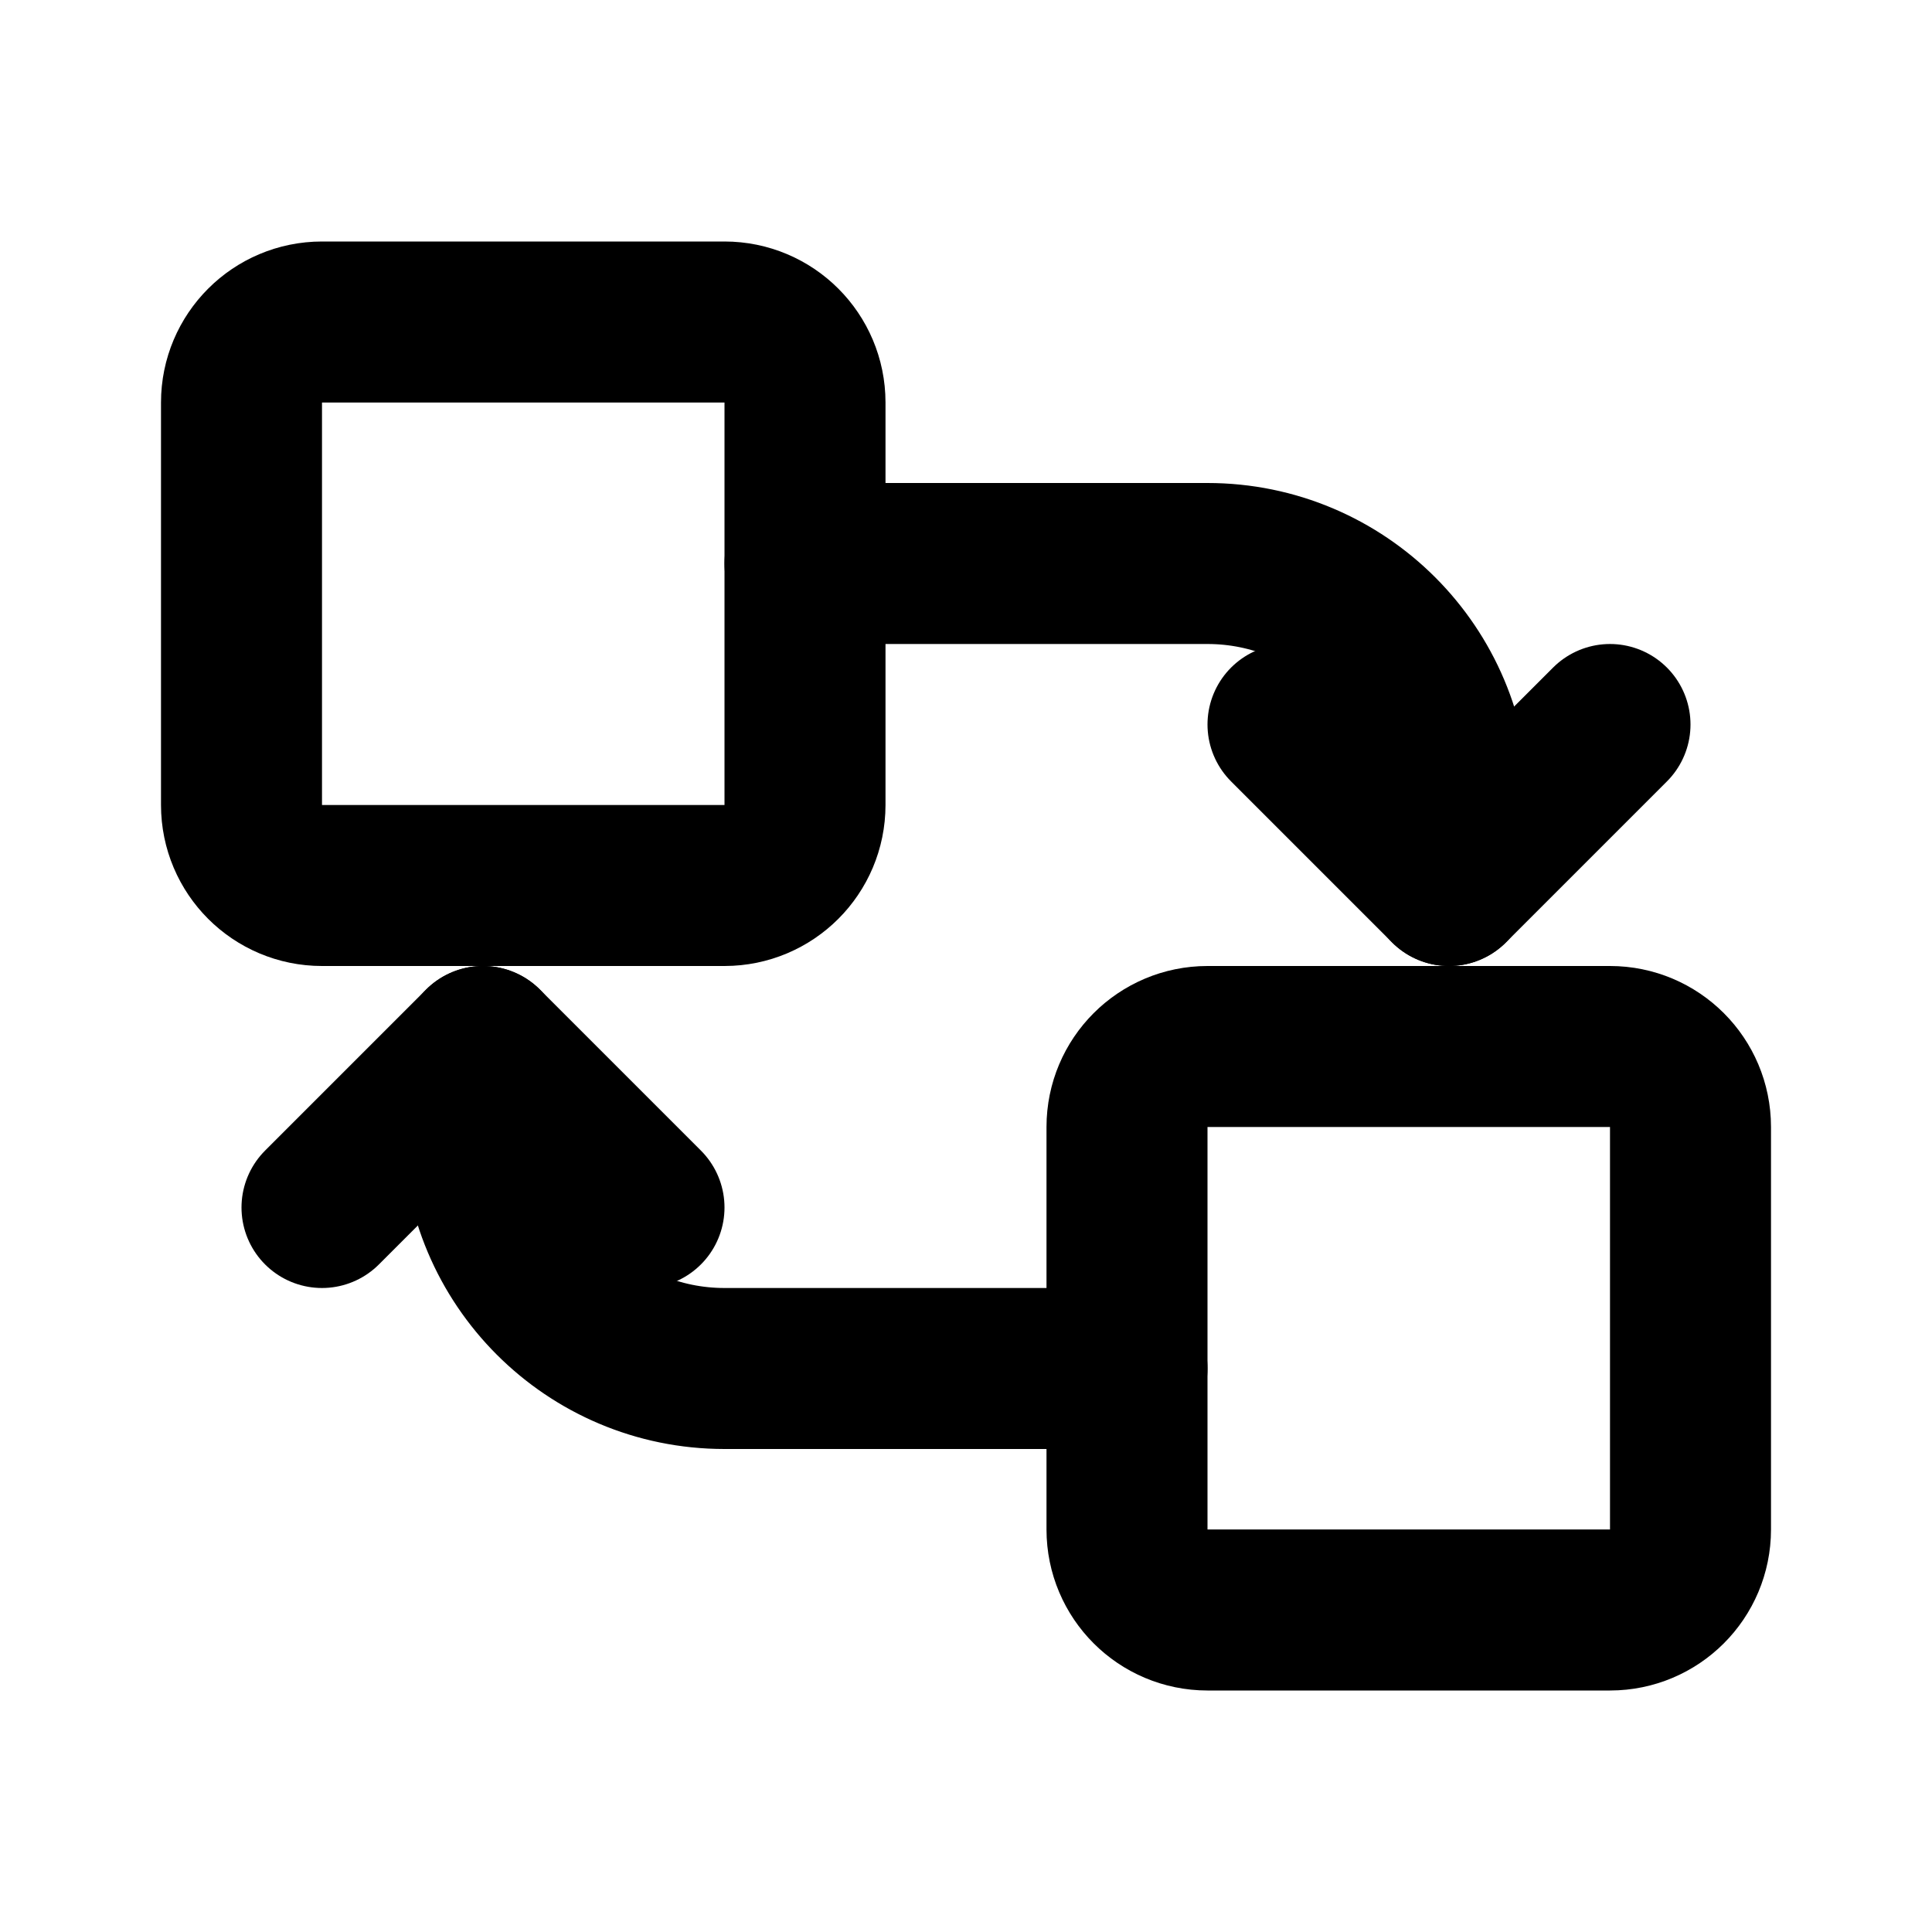
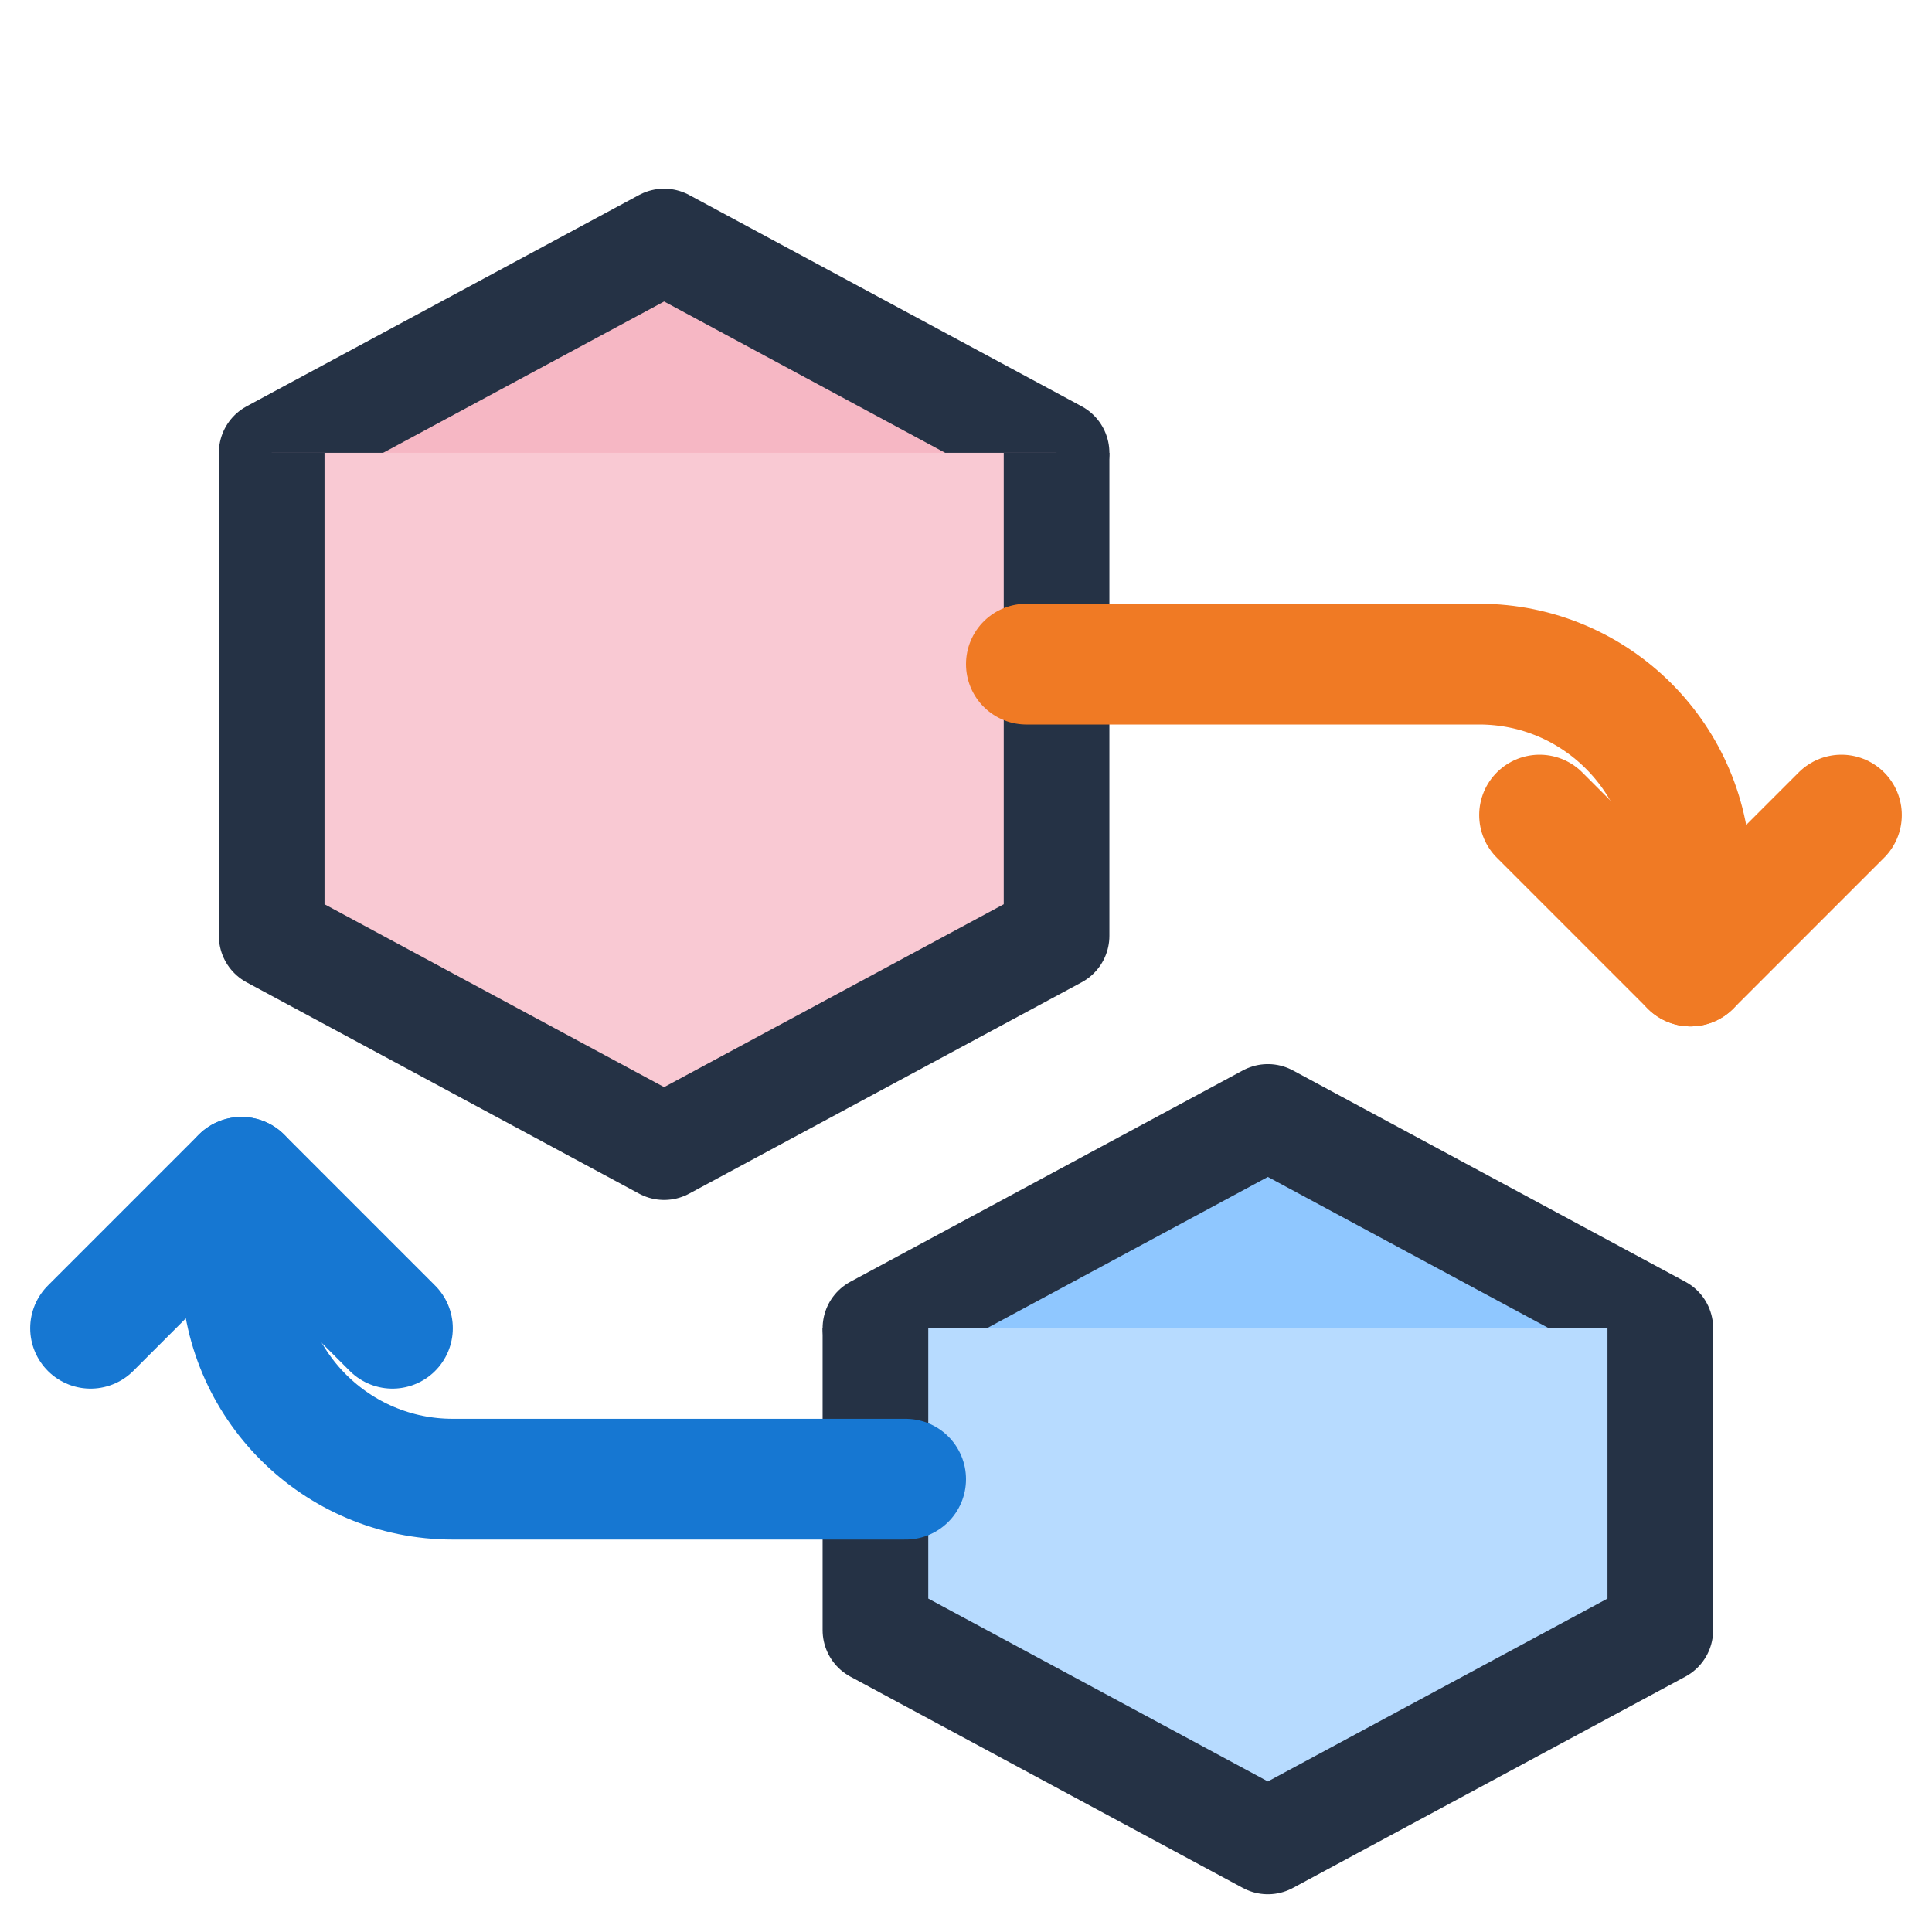
- <svg xmlns="http://www.w3.org/2000/svg" viewBox="0 0 24 24">
-   <rect x="3" y="4" width="7" height="7" rx="1" fill="none" stroke="currentColor" stroke-width="2" />
-   <rect x="14" y="13" width="7" height="7" rx="1" fill="none" stroke="currentColor" stroke-width="2" />
-   <path d="M10 7h5a3 3 0 0 1 3 3v1M14 17H9a3 3 0 0 1-3-3v-1" fill="none" stroke="currentColor" stroke-width="2" stroke-linecap="round" />
-   <path d="m16 9 2 2 2-2M8 15l-2-2-2 2" fill="none" stroke="currentColor" stroke-width="2" stroke-linecap="round" stroke-linejoin="round" />
+ <svg xmlns="http://www.w3.org/2000/svg" viewBox="0 0 64 64">
+   <path d="M9 15l13-7 13 7-13 7-13-7z" fill="#f6b7c4" stroke="#253245" stroke-width="3.5" stroke-linejoin="round" />
+   <path d="M9 15v16l13 7 13-7V15" fill="#f9c9d3" stroke="#253245" stroke-width="3.5" stroke-linejoin="round" />
+   <path d="M29 44l13-7 13 7-13 7-13-7z" fill="#8fc7ff" stroke="#253245" stroke-width="3.5" stroke-linejoin="round" />
+   <path d="M29 44v10l13 7 13-7V44" fill="#b7dbff" stroke="#253245" stroke-width="3.5" stroke-linejoin="round" />
+   <path d="M34 22h15a7 7 0 0 1 7 7v3" fill="none" stroke="#f07a24" stroke-width="4" stroke-linecap="round" />
+   <path d="M51 27l5 5 5-5" fill="none" stroke="#f07a24" stroke-width="4" stroke-linecap="round" stroke-linejoin="round" />
+   <path d="M30 49H15a7 7 0 0 1-7-7v-3" fill="none" stroke="#1677d2" stroke-width="4" stroke-linecap="round" />
+   <path d="M13 44l-5-5-5 5" fill="none" stroke="#1677d2" stroke-width="4" stroke-linecap="round" stroke-linejoin="round" />
</svg>
